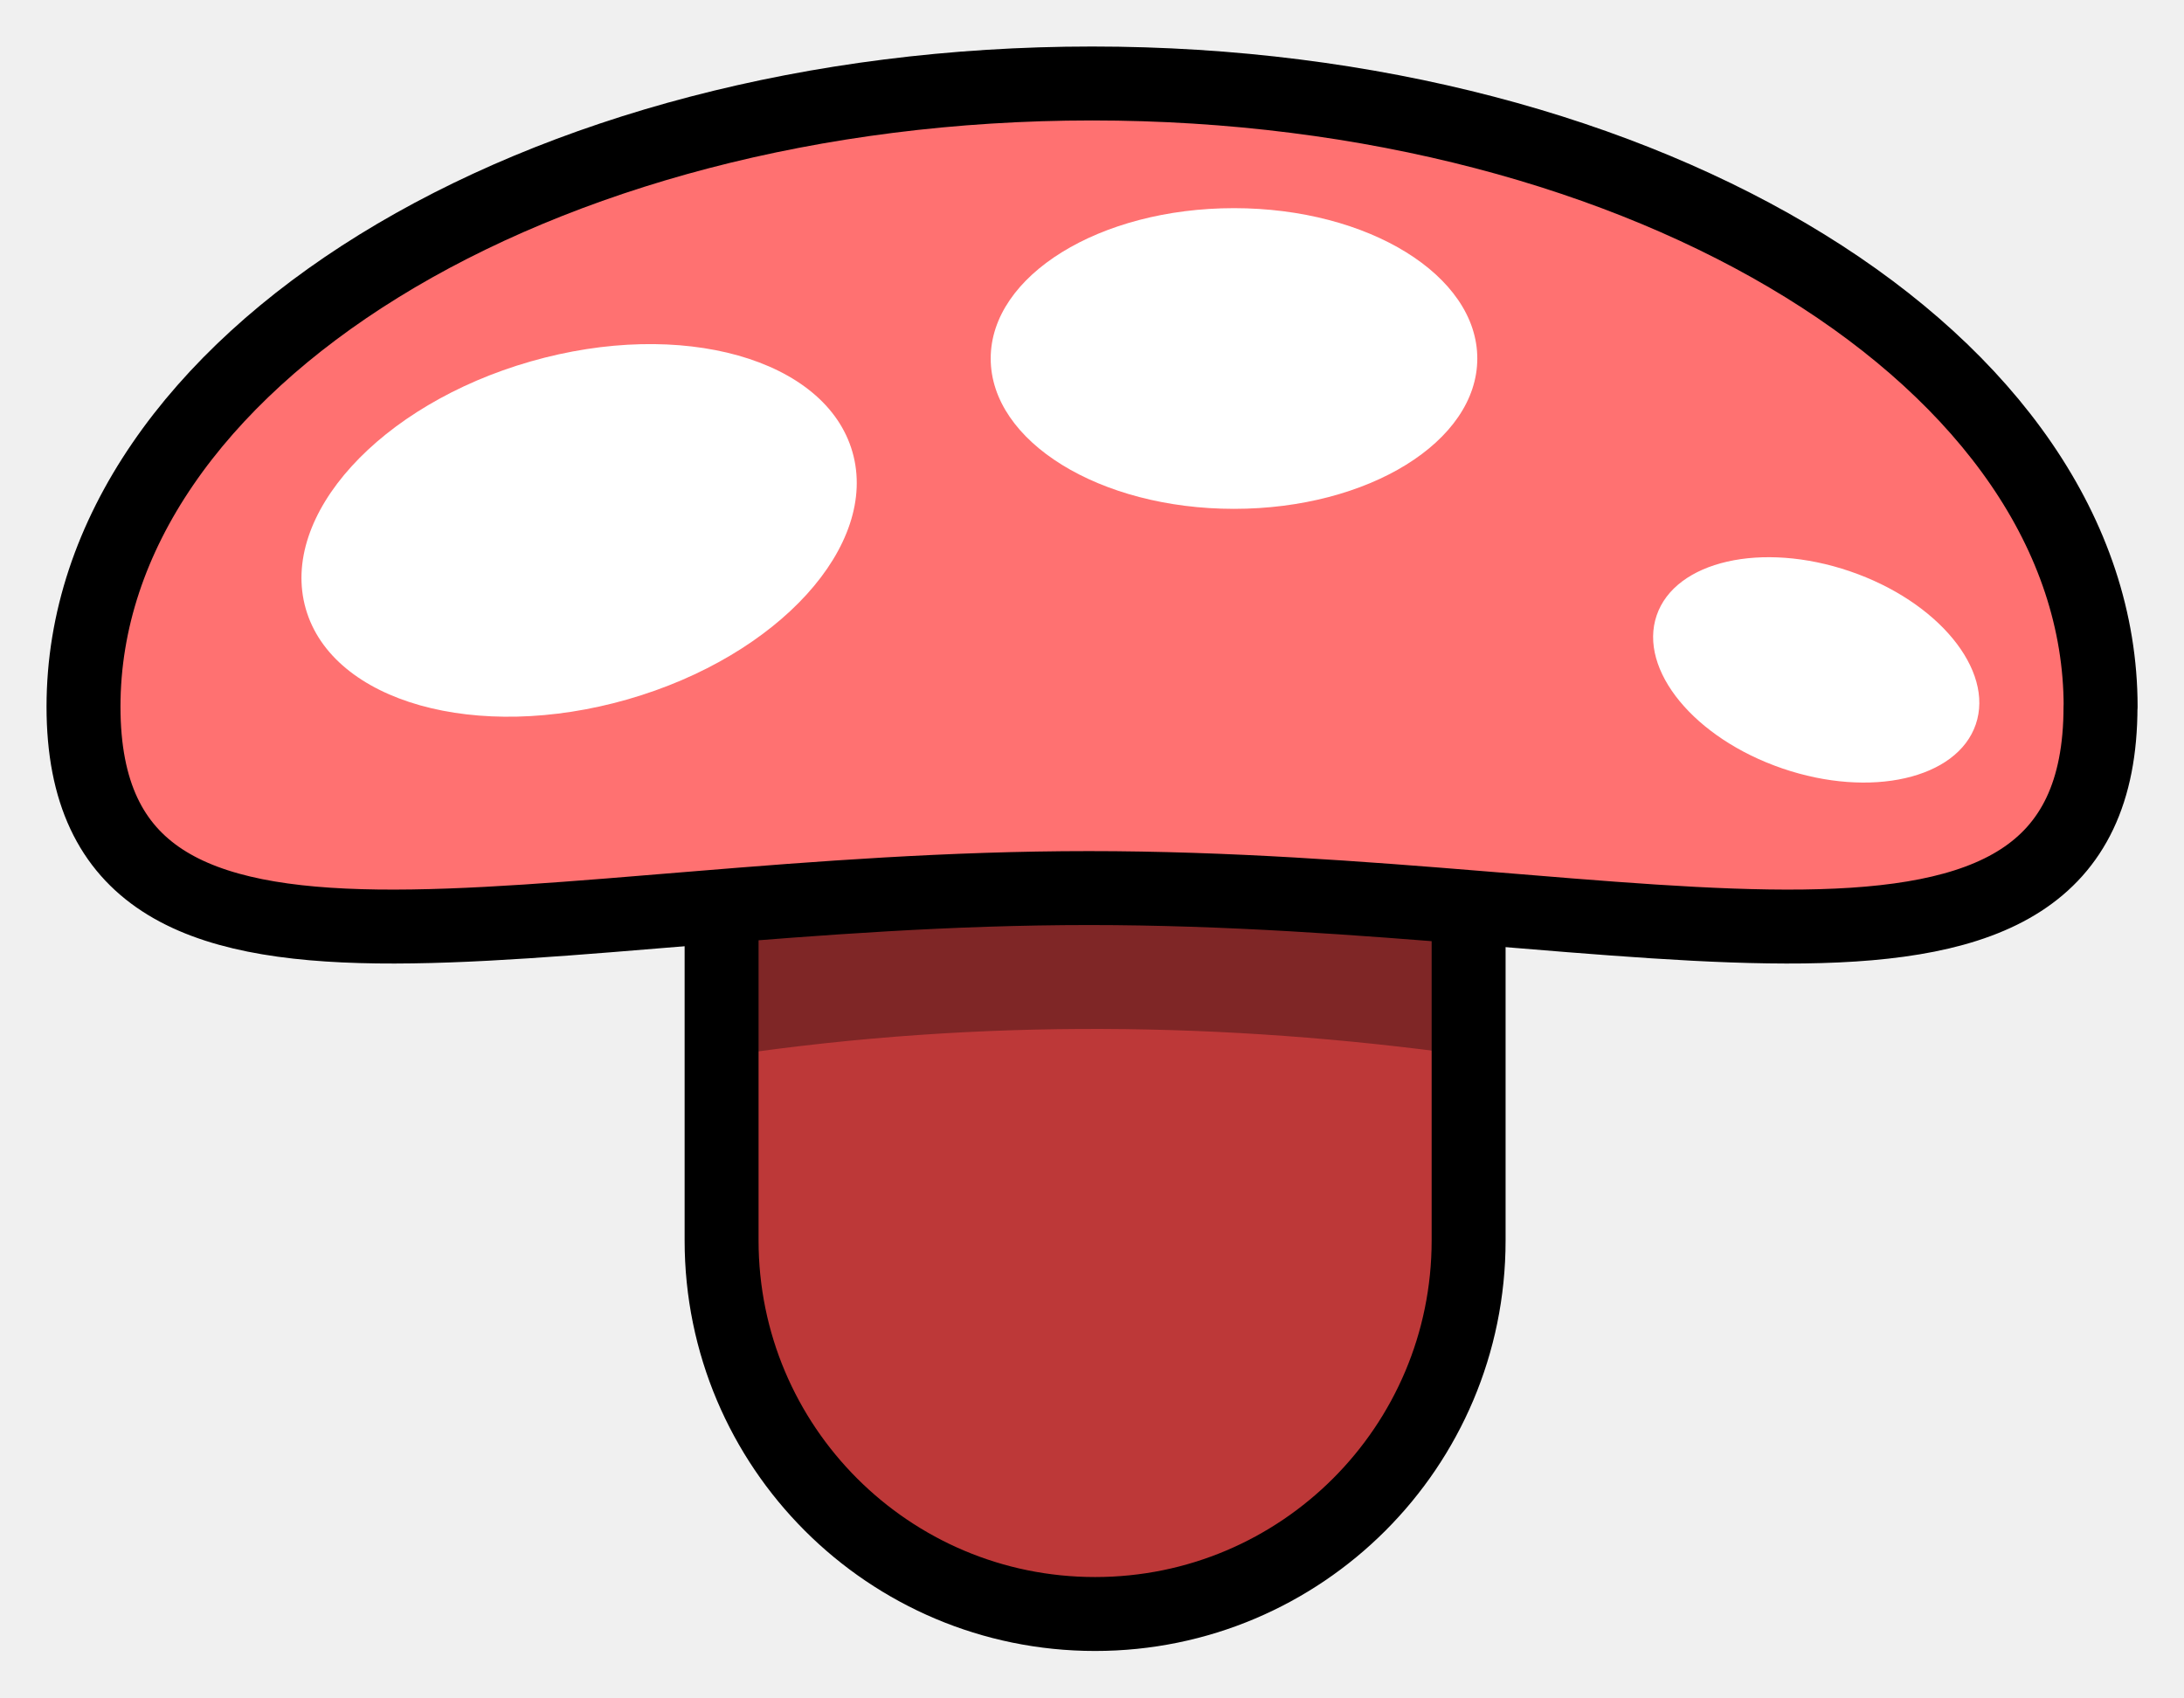
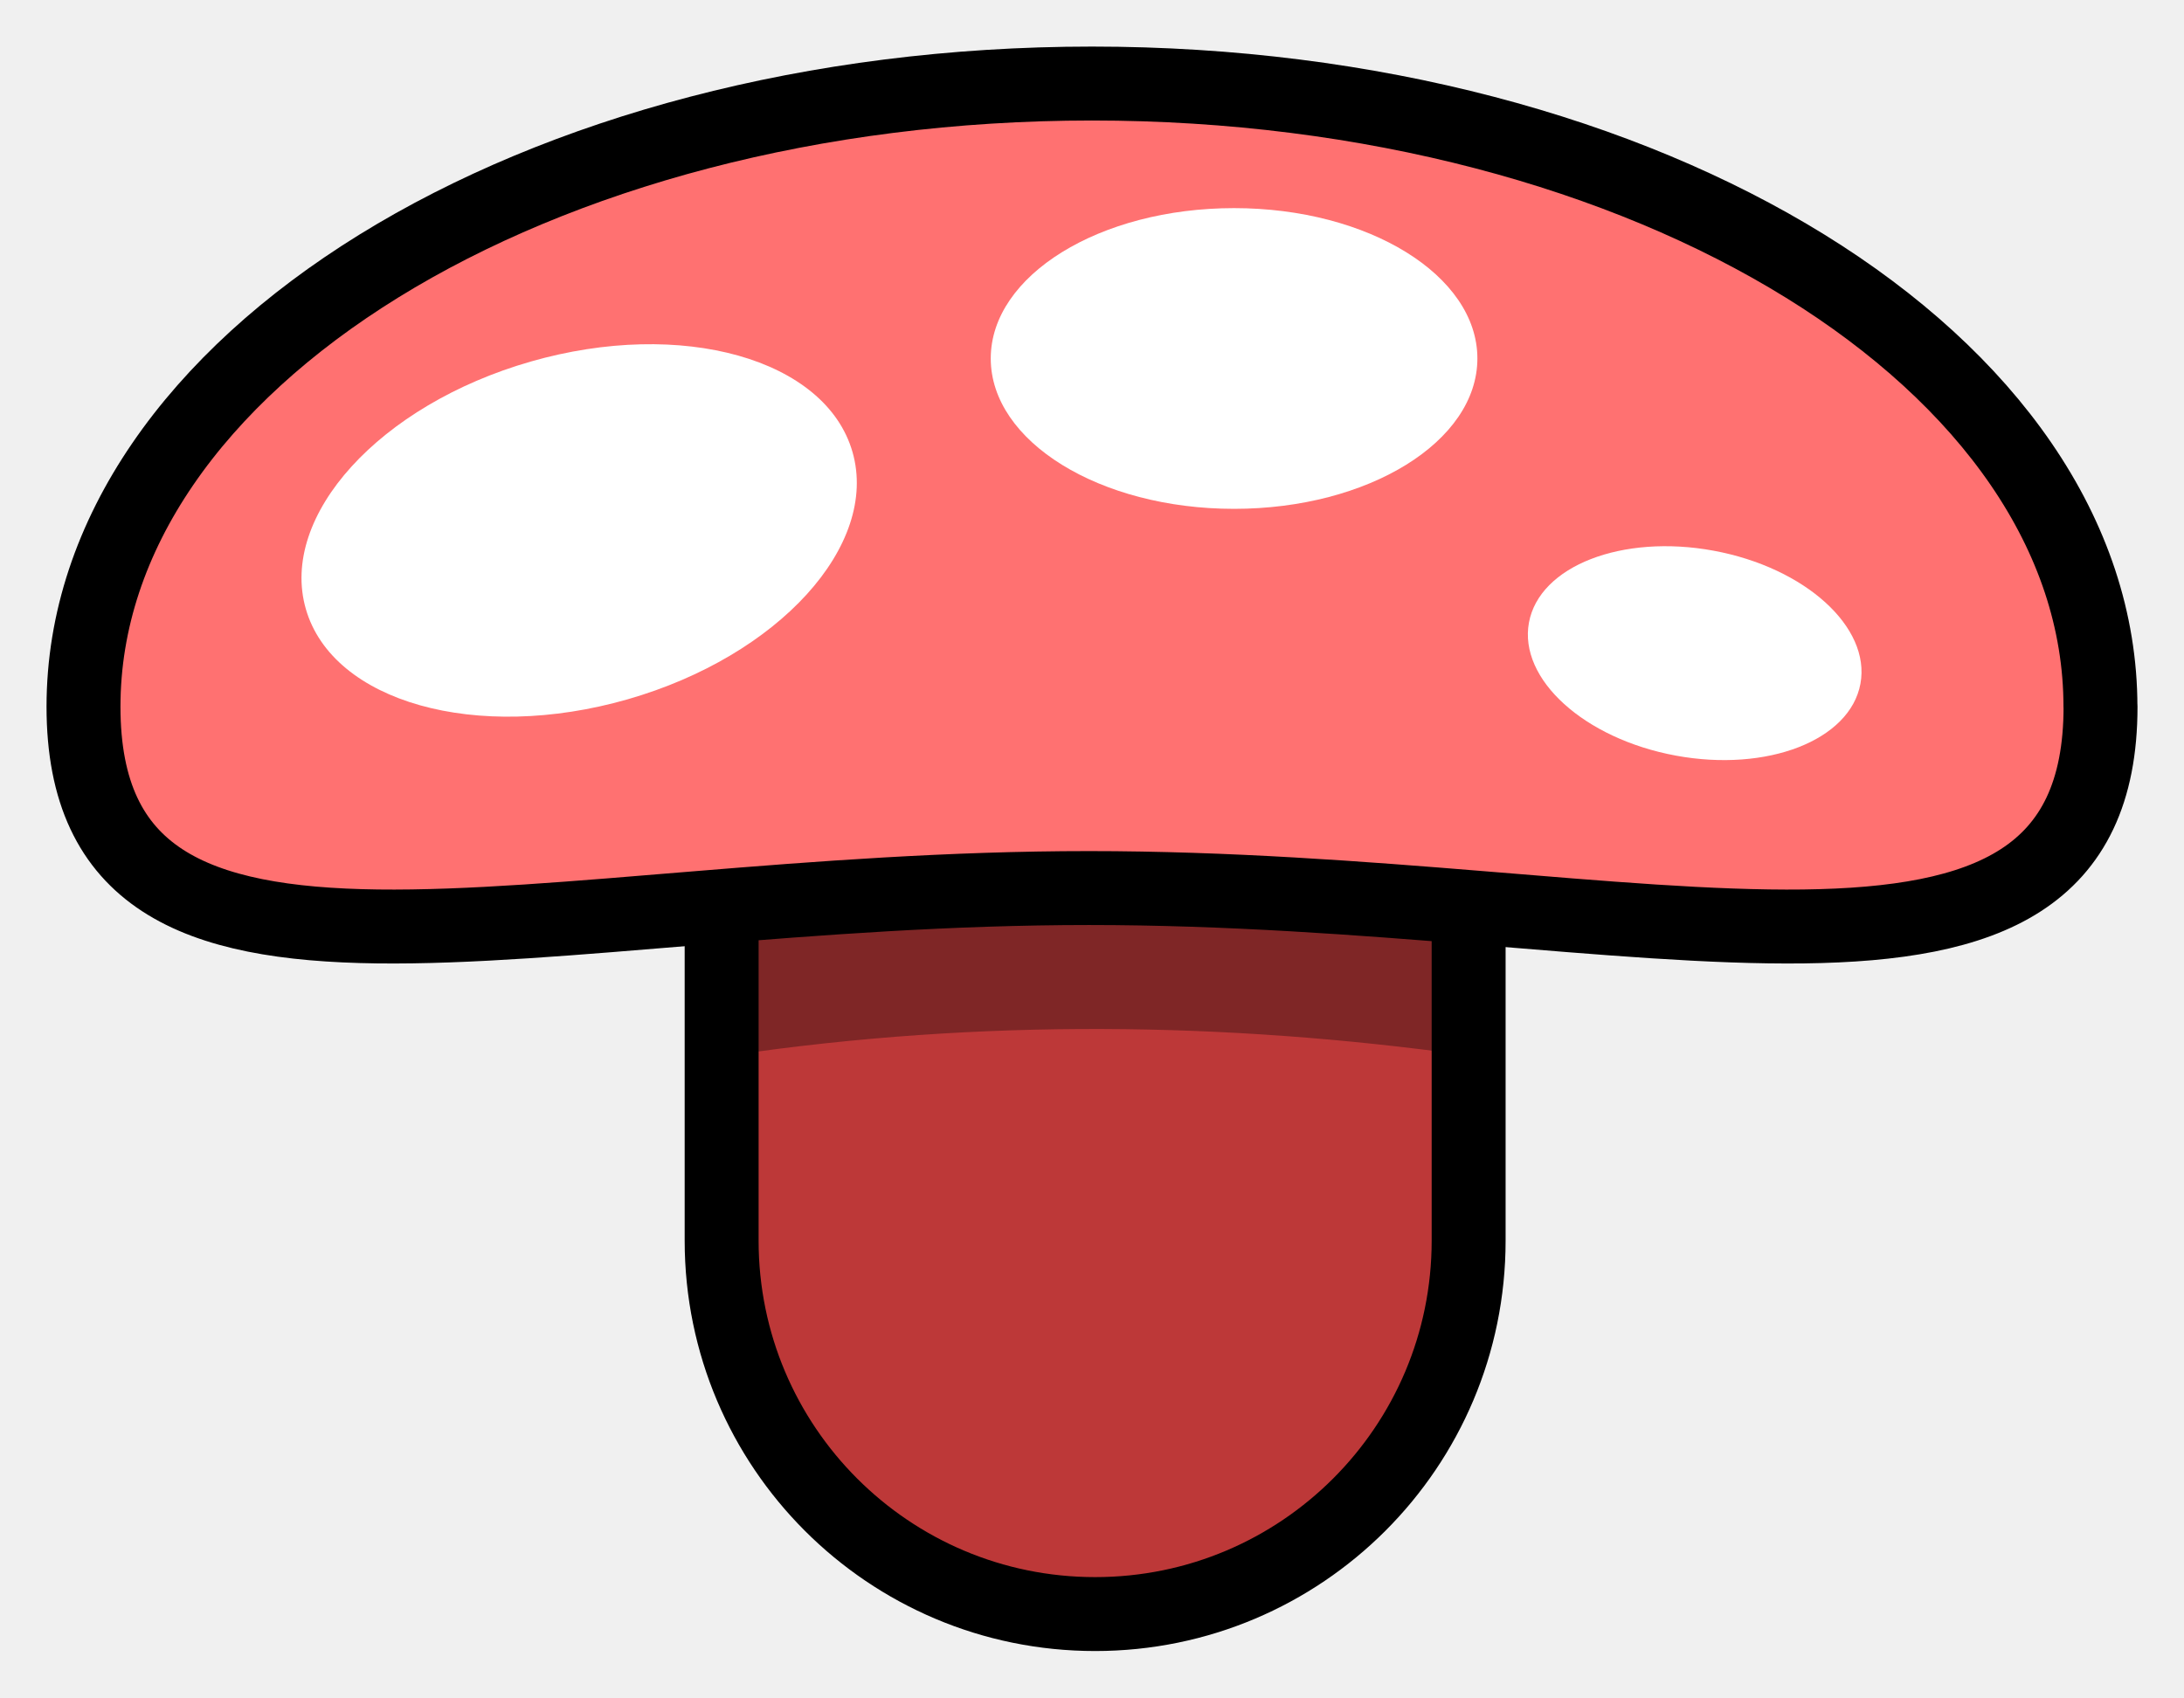
<svg xmlns="http://www.w3.org/2000/svg" width="23.454mm" height="18.233mm" viewBox="0 0 23.454 18.233" version="1.1" id="svg10322">
  <defs id="defs10319" />
  <g id="layer1" transform="translate(-3.874513,-78.21828)">
    <g id="g5545" transform="translate(-6.885818,41.18963)" style="stroke-width:0.5;stroke-dasharray:none">
-       <g id="g4171" transform="matrix(1.332381,0,0,1.332381,-7.204099,-13.05822)" style="stroke-width:0.5;stroke-dasharray:none">
-         <rect style="fill:#bd3838;fill-opacity:1;stroke:#000000;stroke-width:0.596;stroke-linecap:round;stroke-linejoin:round;stroke-dasharray:none;stroke-opacity:1" id="rect3478" width="6.021" height="9.742" x="19.299" y="40.861" ry="3.011" />
-         <path id="rect3972" style="opacity:0.328;stroke-width:0.5;stroke-linecap:round;stroke-linejoin:round" d="m 19.392,44.851 h 5.895 v 1.245 c -1.926,-0.265 -3.887,-0.293 -5.895,0 z" />
-         <path id="path2903" style="fill:#ff7171;stroke:#000000;stroke-width:0.596;stroke-linecap:round;stroke-linejoin:round;stroke-dasharray:none" d="m 30.413,43.289 c 0,2.775 -3.664,1.462 -8.153,1.462 -4.489,0 -8.104,1.313 -8.104,-1.462 0,-2.775 3.639,-5.024 8.129,-5.024 4.489,0 8.129,2.249 8.129,5.024 z" />
-         <ellipse style="fill:#ffffff;fill-opacity:1;stroke:none;stroke-width:0.584;stroke-linecap:round;stroke-linejoin:round;stroke-opacity:1" id="path3534" cx="5.899" cy="45.25" rx="2.292" ry="1.417" transform="rotate(-16.01032)" />
-         <ellipse style="fill:#ffffff;fill-opacity:1;stroke:none;stroke-width:0.5;stroke-linecap:round;stroke-linejoin:round;stroke-opacity:1" id="ellipse3900" cx="23.429" cy="40.482" rx="1.961" ry="1.212" />
-         <ellipse style="fill:#ffffff;fill-opacity:1;stroke:none;stroke-width:0.346;stroke-linecap:round;stroke-linejoin:round;stroke-opacity:1" id="ellipse3902" cx="40.509" cy="31.594" rx="1.359" ry="0.84" transform="rotate(18.85925)" />
-       </g>
+       <rect style="fill:#bd3838;fill-opacity:1;stroke:#000000;stroke-width:0.794;stroke-linecap:round;stroke-linejoin:round;stroke-dasharray:none;stroke-opacity:1" id="rect3478" width="8.022" height="12.981" x="18.51" y="41.384" ry="4.011" />
+       <path id="rect3972" style="opacity:0.328;stroke-width:0.666;stroke-linecap:round;stroke-linejoin:round;stroke-dasharray:none" d="m 18.634,46.701 h 7.855 v 1.659 c -2.566,-0.354 -5.179,-0.39 -7.855,0 z" />
+       <path id="path2903" style="fill:#ff7171;stroke:#000000;stroke-width:0.794;stroke-linecap:round;stroke-linejoin:round;stroke-dasharray:none" d="m 33.318,44.619 c 0,3.697 -4.881,1.948 -10.863,1.948 -5.981,0 -10.798,1.749 -10.798,-1.948 0,-3.697 4.849,-6.693 10.83,-6.693 5.981,0 10.83,2.997 10.83,6.693 z" />
+       <ellipse style="fill:#ffffff;fill-opacity:1;stroke:none;stroke-width:0.779;stroke-linecap:round;stroke-linejoin:round;stroke-dasharray:none;stroke-opacity:1" id="path3534" cx="4.537" cy="45.752" rx="3.054" ry="1.887" transform="rotate(-16.01032)" />
+       <ellipse style="fill:#ffffff;fill-opacity:1;stroke:none;stroke-width:0.666;stroke-linecap:round;stroke-linejoin:round;stroke-dasharray:none;stroke-opacity:1" id="ellipse3900" cx="24.013" cy="40.879" rx="2.613" ry="1.615" />
+       <ellipse style="fill:#ffffff;fill-opacity:1;stroke:none;stroke-width:0.462;stroke-linecap:round;stroke-linejoin:round;stroke-dasharray:none;stroke-opacity:1" id="ellipse3902-3" cx="36.473" cy="38.056" rx="1.81" ry="1.119" transform="rotate(10.45763)" />
    </g>
  </g>
</svg>
